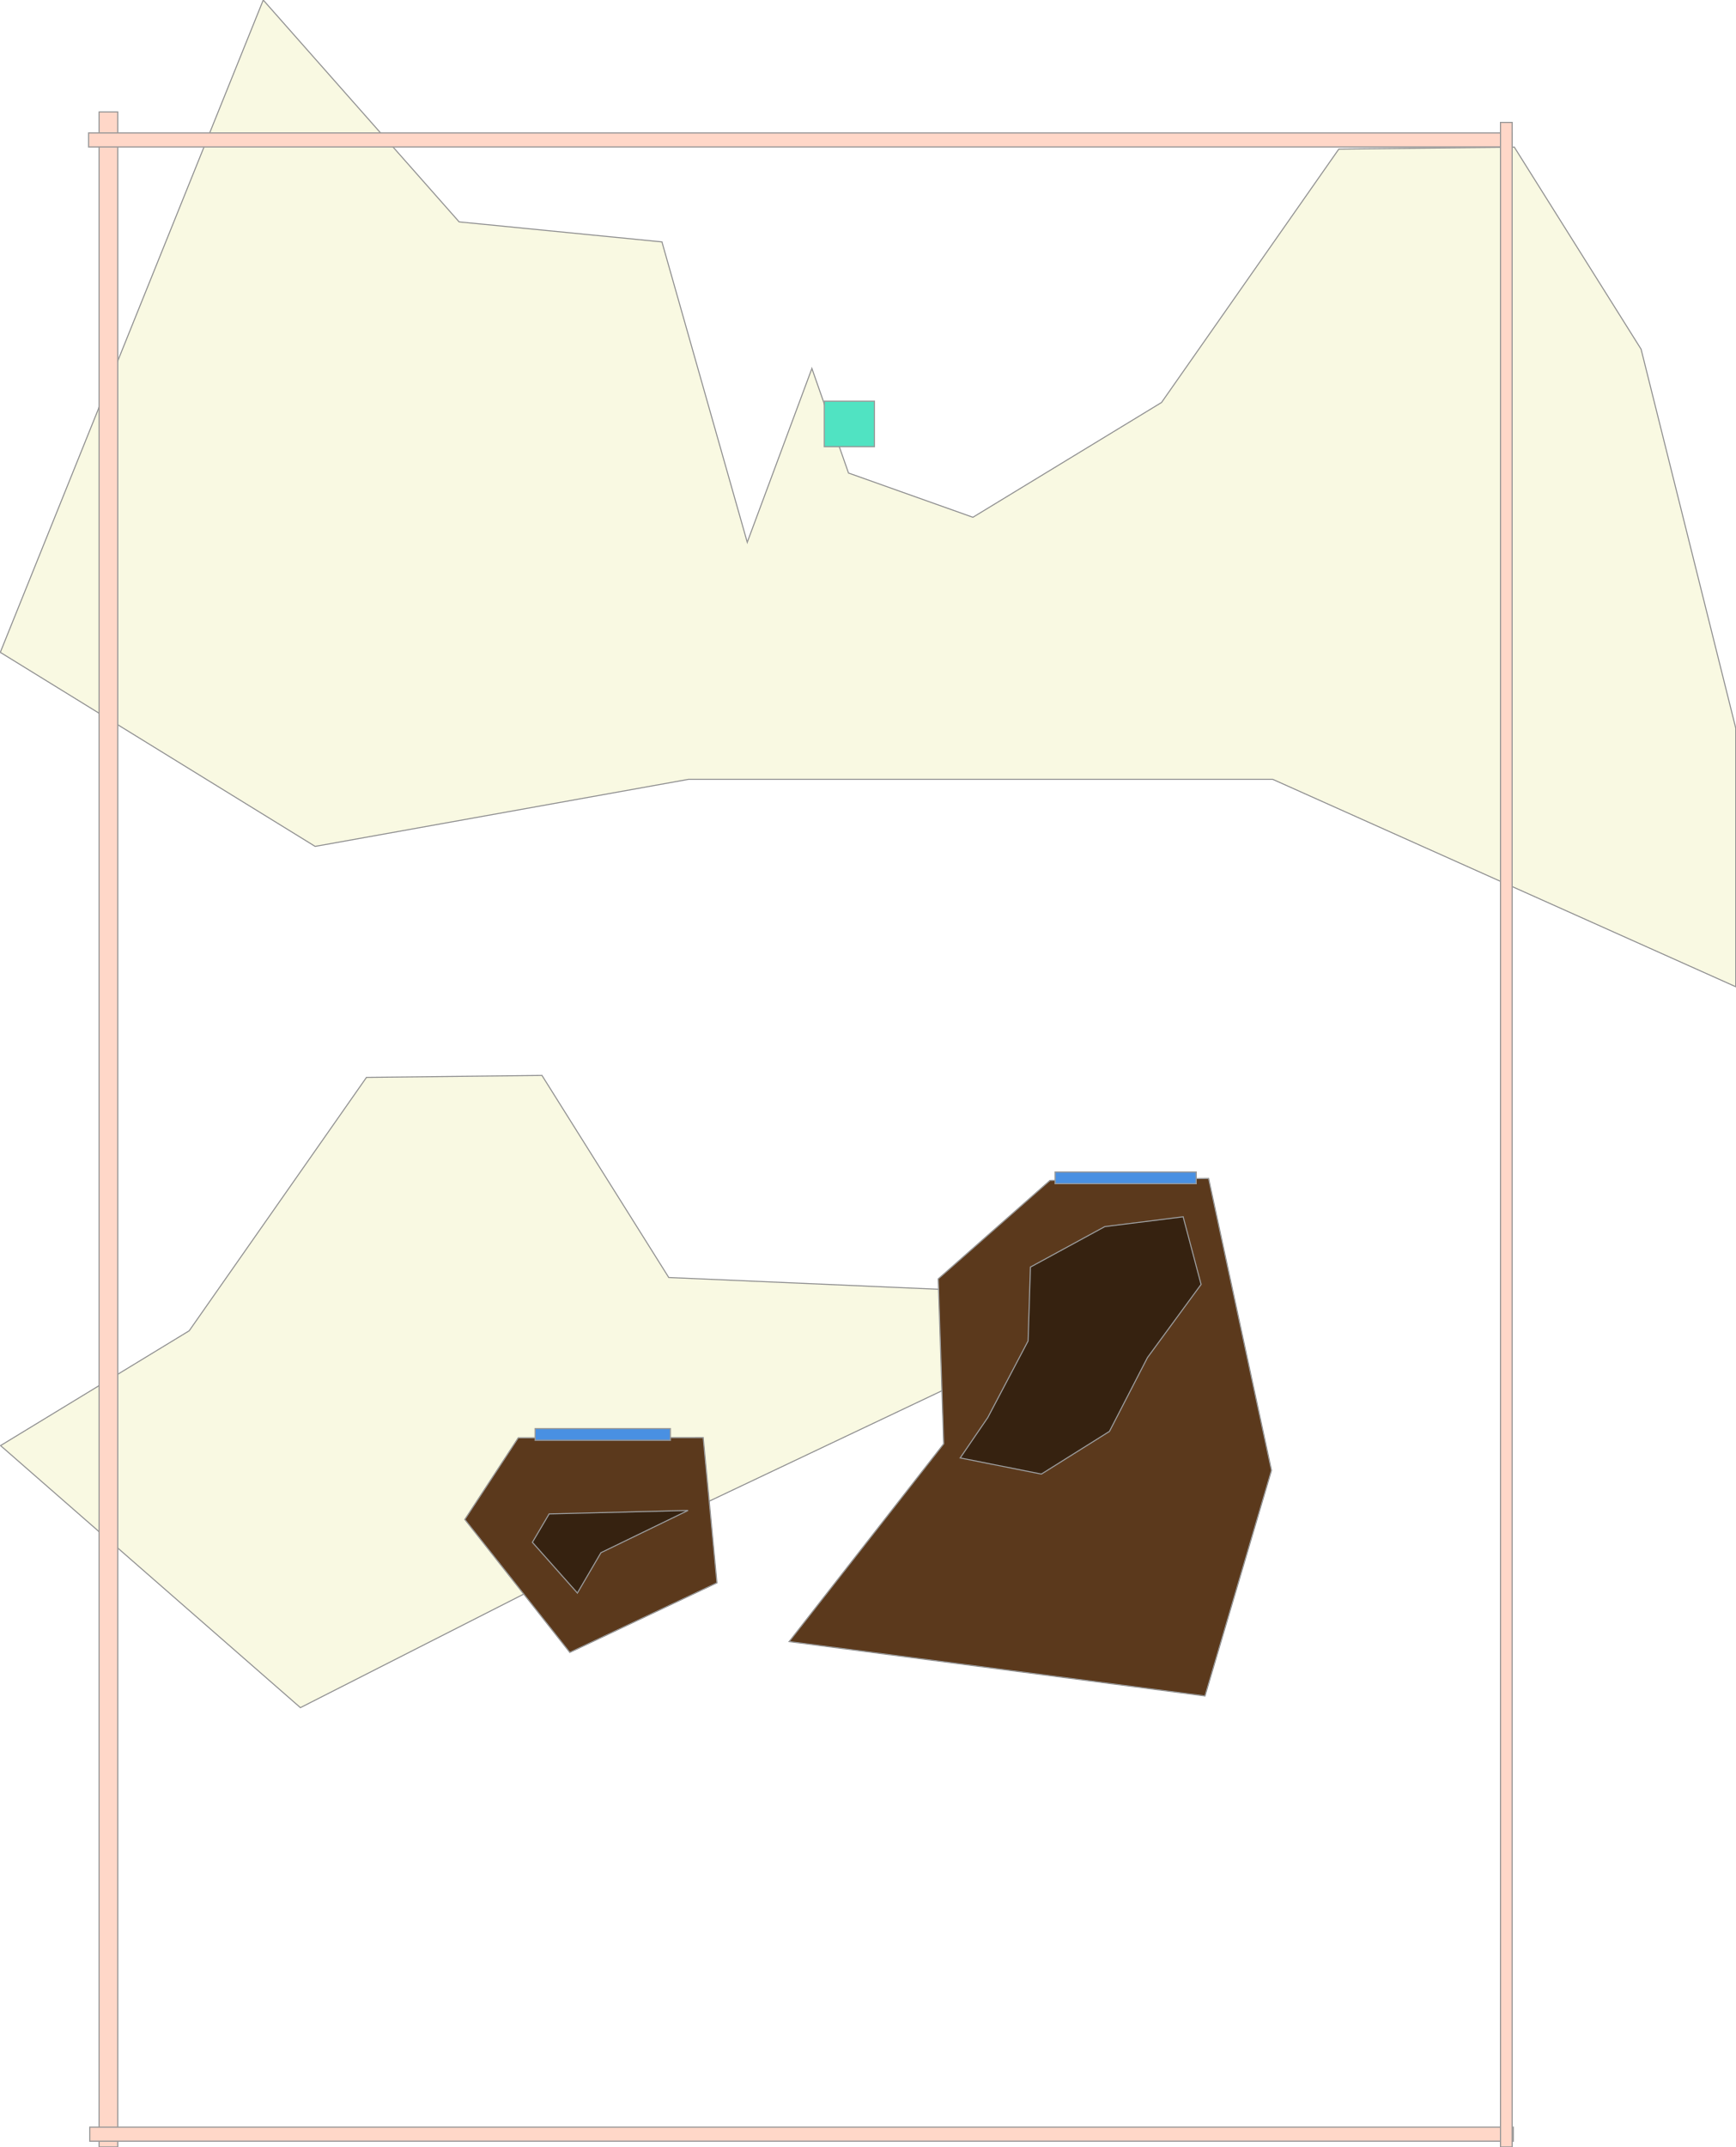
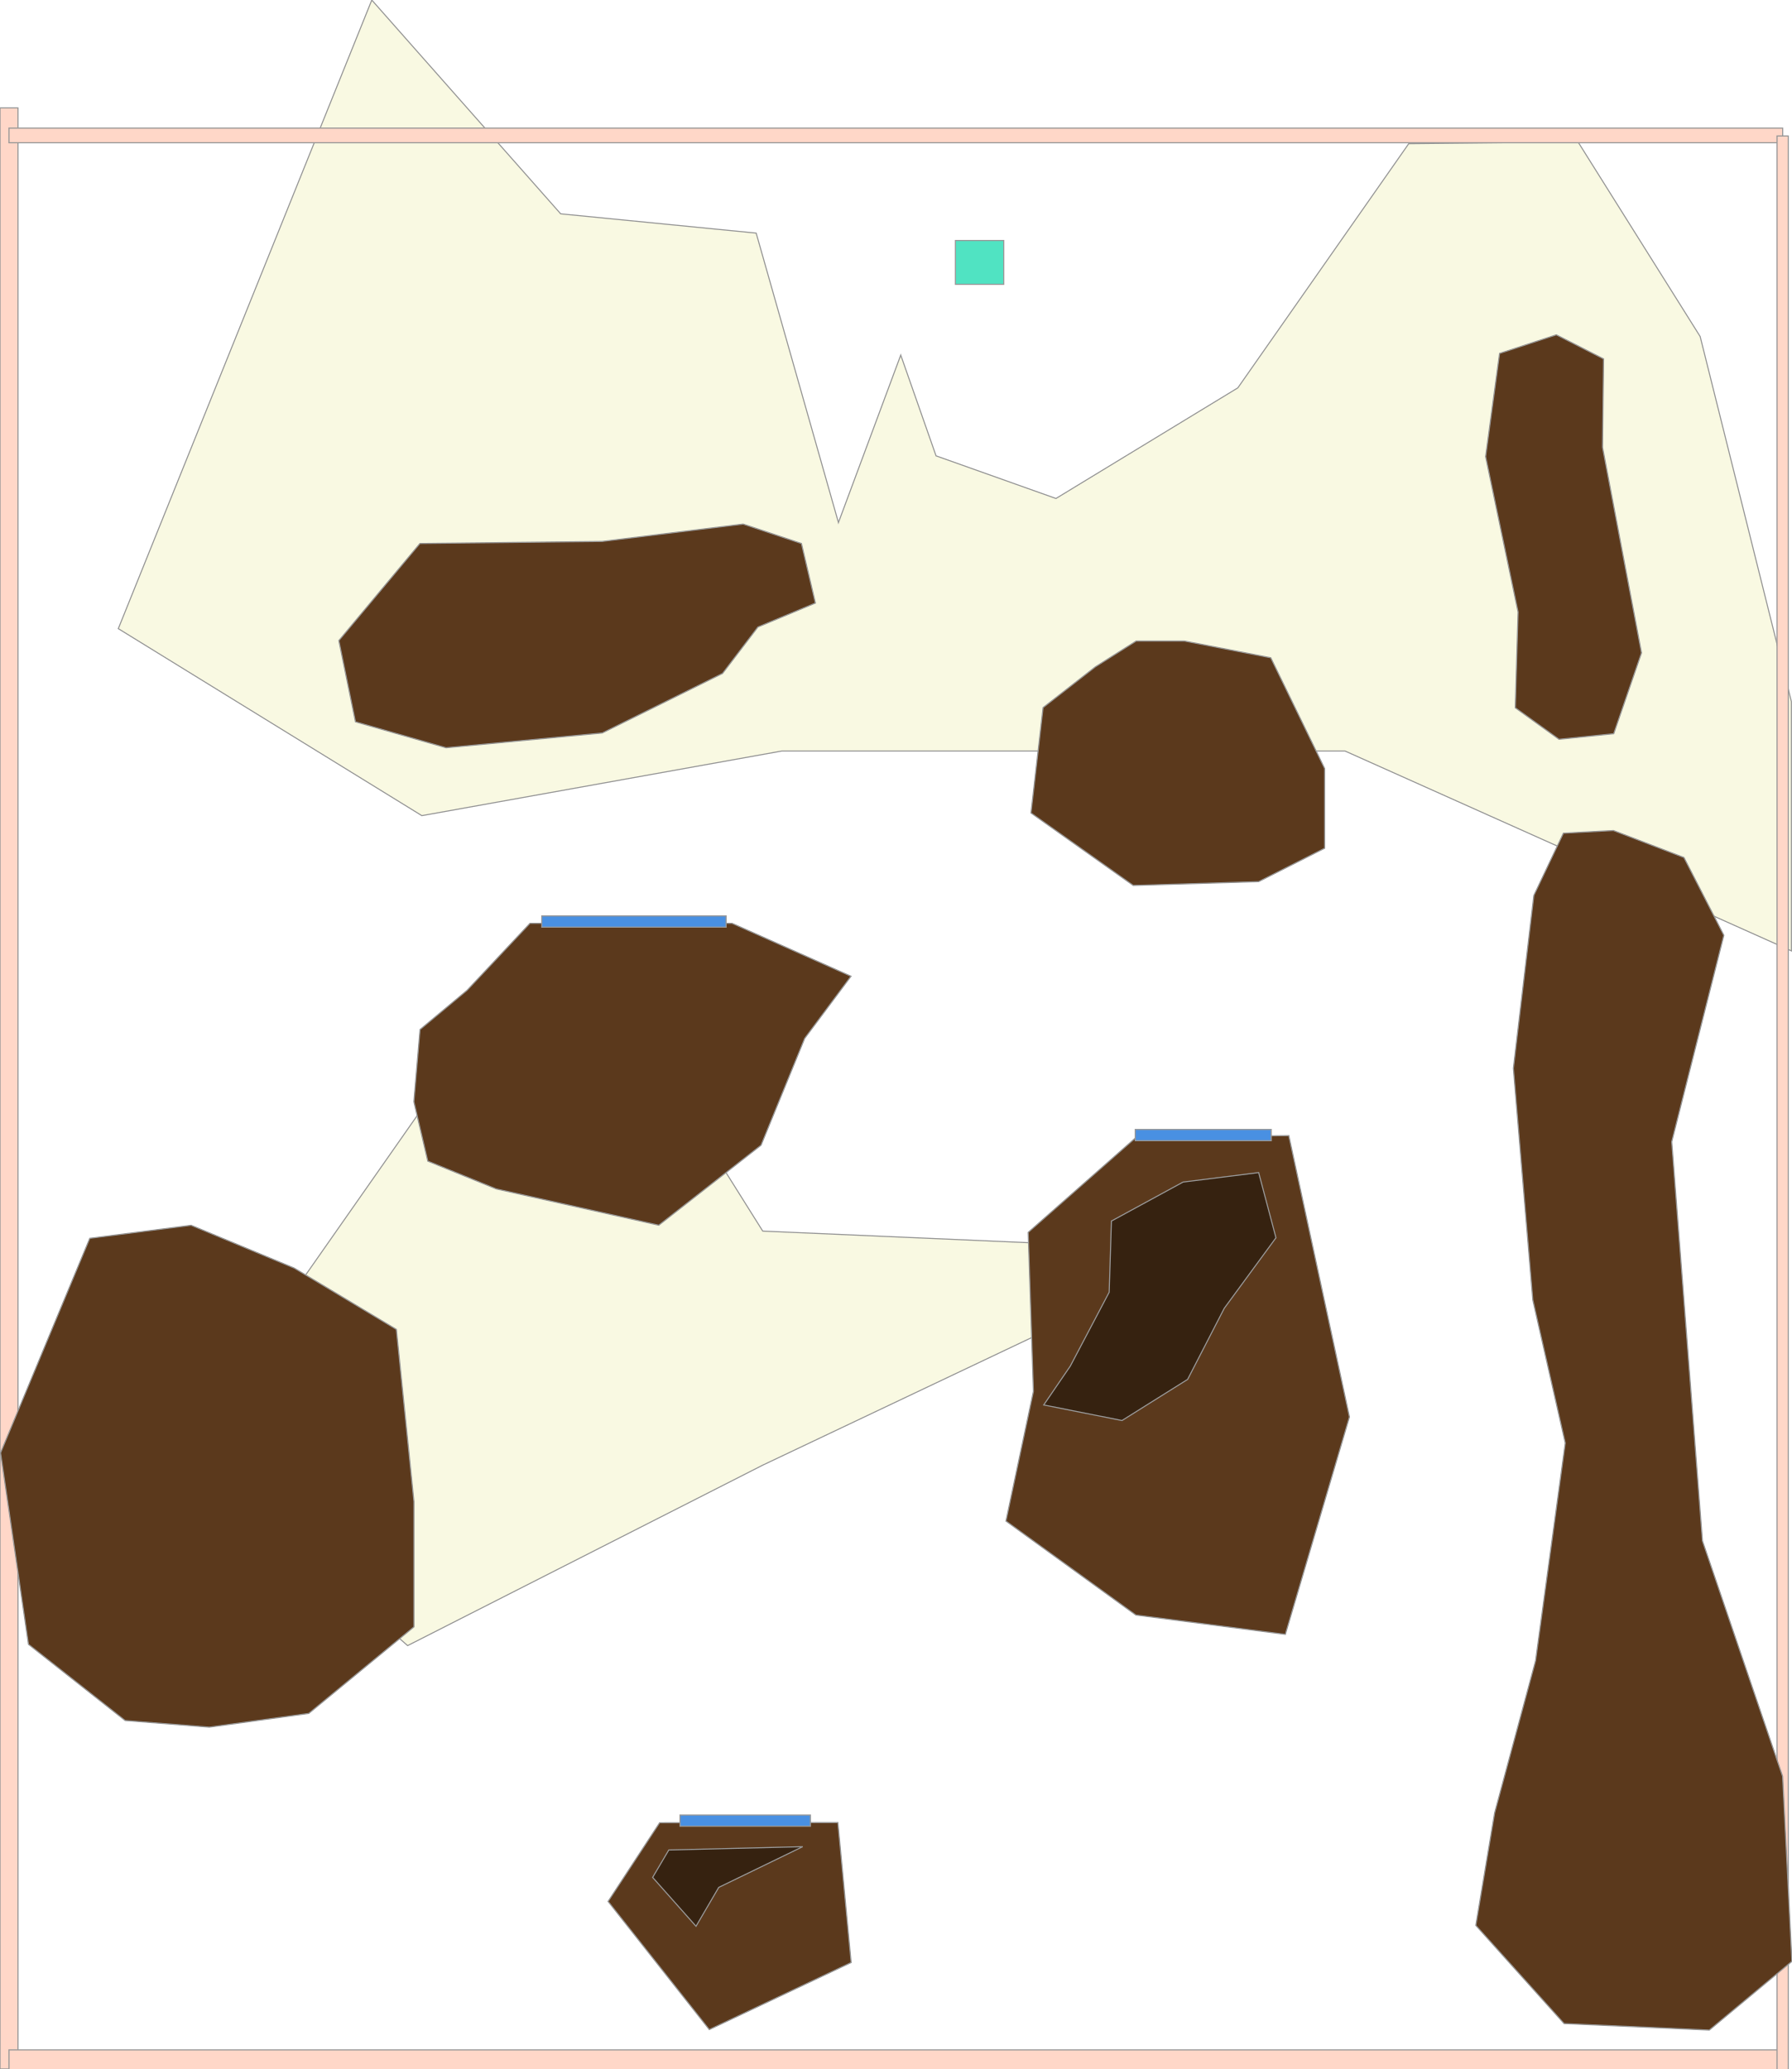
- <svg xmlns="http://www.w3.org/2000/svg" width="1489px" height="1841px" viewBox="0 0 1489 1841" version="1.1">
+ <svg xmlns="http://www.w3.org/2000/svg" width="1594px" height="1841px" viewBox="0 0 1594 1841" version="1.1">
  <defs />
  <g id="level01" stroke="none" stroke-width="1" fill="none" fill-rule="evenodd">
-     <g id="Background" stroke="#979797" fill="#F9F9E2">
+     <g id="Background" transform="translate(105, 0)" stroke="#979797" fill="#F9F9E2">
      <path d="M0.25,559.371 L225.781,0.045 L393.812,190.264 L567.75,207.429 L640.938,464.997 L696.375,315.961 L727.781,405.609 L834.469,443.557 L996.281,345.112 L1148.312,127.868 L1298.844,126.149 L1407.594,299.429 L1488.781,624.346 L1488.781,846.09 L1091.656,668.266 L590.516,668.266 L270.312,725.766 L0.25,559.371 Z" id="Path-6" />
      <path d="M0.469,1239.557 L162.281,1141.112 L314.312,923.868 L464.844,922.149 L573.594,1095.429 L975.562,1113 L573.594,1303.688 L257.656,1464.266 L0.469,1239.557 Z" id="Path-7" />
    </g>
-     <g id="Triggers" transform="translate(76, 96)" stroke="#979797" fill="#FFD7C8">
-       <rect id="leave" transform="translate(17, 872.5) scale(-1, 1) translate(-17, -872.5) " x="9" y="0" width="16" height="1745" />
-       <rect id="leave" transform="translate(610.5, 24) scale(1, -1) translate(-610.5, -24) " x="0" y="18" width="1221" height="12" />
-       <rect id="leave-2" transform="translate(611.5, 1734) scale(1, -1) translate(-611.5, -1734) " x="1" y="1728" width="1221" height="12" />
-       <rect id="leave" x="1211" y="9" width="10" height="1736" />
+     <g id="Triggers" transform="translate(0, 96)" stroke="#979797" fill="#FFD7C8">
+       <rect id="leave" transform="translate(8, 872.5) scale(-1, 1) translate(-8, -872.5) " x="0" y="0" width="16" height="1745" />
+       <rect id="leave" transform="translate(797, 24.5) scale(1, -1) translate(-797, -24.5) " x="8" y="18" width="1578" height="13" />
+       <rect id="leave-2" transform="translate(797, 1737.5) scale(1, -1) translate(-797, -1737.5) " x="8" y="1728" width="1578" height="19" />
+       <rect id="leave" x="1581" y="25" width="10" height="1736" />
    </g>
-     <g id="Surface" transform="translate(399, 1010)" stroke="#979797" fill="#5B391C">
-       <path d="M277.856,397.63 L410.398,228.066 L405.729,86.593 L501.571,2.203 L637.632,0.467 L691.587,250.801 L634.552,444.282 L277.856,397.63 L277.856,397.63 Z" id="Path-2" />
-       <path d="M45.535,222.887 L204.142,222.711 L215.946,347.26 L89.743,406.931 L-0.313,292.899 L45.535,222.887 L45.535,222.887 Z" id="Path-3" />
+     <g id="Surface" transform="translate(0, 298)" stroke="#979797" fill="#5B391C">
+       <path d="M894.964,1055.439 L919.398,940.066 L914.729,798.593 L1010.571,714.203 L1146.632,712.467 L1200.587,962.801 L1143.552,1156.282 L1010.571,1139.076 L894.964,1055.439 Z" id="Path-2" />
+       <path d="M745.454,1323.711 L757.259,1448.26 L631.056,1507.931 L541,1393.899 L586.847,1323.887 L745.454,1323.711 Z" id="Path-3" />
+       <path d="M1010.822,272.392 L1053.781,272.392 L1130.59,287.295 L1178.524,385.836 L1178.524,456.758 L1119.832,486.472 L1008.232,489.881 L917.246,425.386 L928.005,331.615 L974.485,295.371 L1010.822,272.392 Z" id="Path-8" />
+       <path d="M535.82,183.751 L373.594,185.604 L301.452,271.993 L316.253,344.289 L396.881,367.39 L535.82,354.228 L642.846,301.237 L674.311,259.935 L725.449,238.605 L713.033,185.604 L661.159,168.316 L535.82,183.751 Z" id="Path-7" />
+       <path d="M186.199,1238.836 L274.707,1226.616 L368.283,1149.602 L368.283,1038.105 L352.653,884.906 L261.76,830.349 L170.038,792.252 L79.872,803.849 L0.482,994.745 L25.325,1165.129 L111.346,1232.94 L186.199,1238.836 Z" id="Path-9" />
+       <path d="M368.193,682.276 L380.609,735.174 L441.49,759.914 L586.11,792.208 L677.106,720.997 L715.92,625.959 L757.128,570.677 L651.332,523.572 L471.51,523.572 L415.521,583.196 L373.689,618.079 L368.193,682.276 Z" id="Path-10" />
+       <path d="M1498.178,465.011 L1435.444,440.997 L1390.92,443.382 L1364.624,498.767 L1346.405,652.6 L1363.693,858.697 L1392.578,986.019 L1366.18,1179.7 L1329.741,1315.108 L1312.983,1415.213 L1391.553,1502.594 L1520.739,1508.388 L1594.241,1447.209 L1585.951,1282.516 L1514.637,1073.103 L1487.308,717.942 L1533.686,534.21 L1498.178,465.011 Z" id="Path-11" />
+       <path d="M1426.687,21.339 L1384.649,-0.094 L1334.136,16.468 L1321.71,108.283 L1350.595,246.578 L1348.108,331.78 L1387.034,359.836 L1435.694,354.862 L1460.434,282.915 L1425.755,100.002 L1426.687,21.339 Z" id="Path-12" />
    </g>
-     <g id="Pads" transform="translate(459, 1005)" stroke="#979797" fill="#4990E2">
-       <rect id="two" x="446" y="0" width="121" height="10" />
-       <rect id="one" x="0" y="220" width="116" height="10" />
+     <g id="Pads" transform="translate(482, 815)" stroke="#979797" fill="#4990E2">
+       <rect id="three" x="0" y="0" width="164" height="10" />
+       <rect id="two" x="528" y="190" width="121" height="10" />
+       <rect id="one" x="123" y="800" width="116" height="10" />
    </g>
-     <g id="Spawns" transform="translate(707, 344)" stroke="#979797" fill="#50E3C2">
+     <g id="Spawns" transform="translate(850, 214)" stroke="#979797" fill="#50E3C2">
      <rect id="player" x="0" y="0" width="43" height="39" />
    </g>
-     <g id="Shadows" transform="translate(457, 1043)" stroke="#979797" fill="#362210">
-       <path d="M133.141,252.172 L14.008,255.141 L-0.367,279.508 L38.234,323 L58.461,288.398 L133.141,252.172 Z" id="Path-5" />
-       <path d="M557.797,0.367 L490.531,8.812 L426.812,43.484 L424.812,106.82 L390.219,172.539 L366.578,207.133 L436.219,220.984 L494.602,184.391 L527.195,121.125 L573.203,58.367 L557.797,0.367 Z" id="Path-5" />
+     <g id="Shadows" transform="translate(581, 1043)" stroke="#979797" fill="#362210">
+       <path d="M133.141,600.172 L14.008,603.141 L-0.367,627.508 L38.234,671 L58.461,636.398 L133.141,600.172 Z" id="Path-5" />
+       <path d="M538.797,0.367 L471.531,8.812 L407.812,43.484 L405.812,106.82 L371.219,172.539 L347.578,207.133 L417.219,220.984 L475.602,184.391 L508.195,121.125 L554.203,58.367 L538.797,0.367 Z" id="Path-5" />
    </g>
  </g>
</svg>
